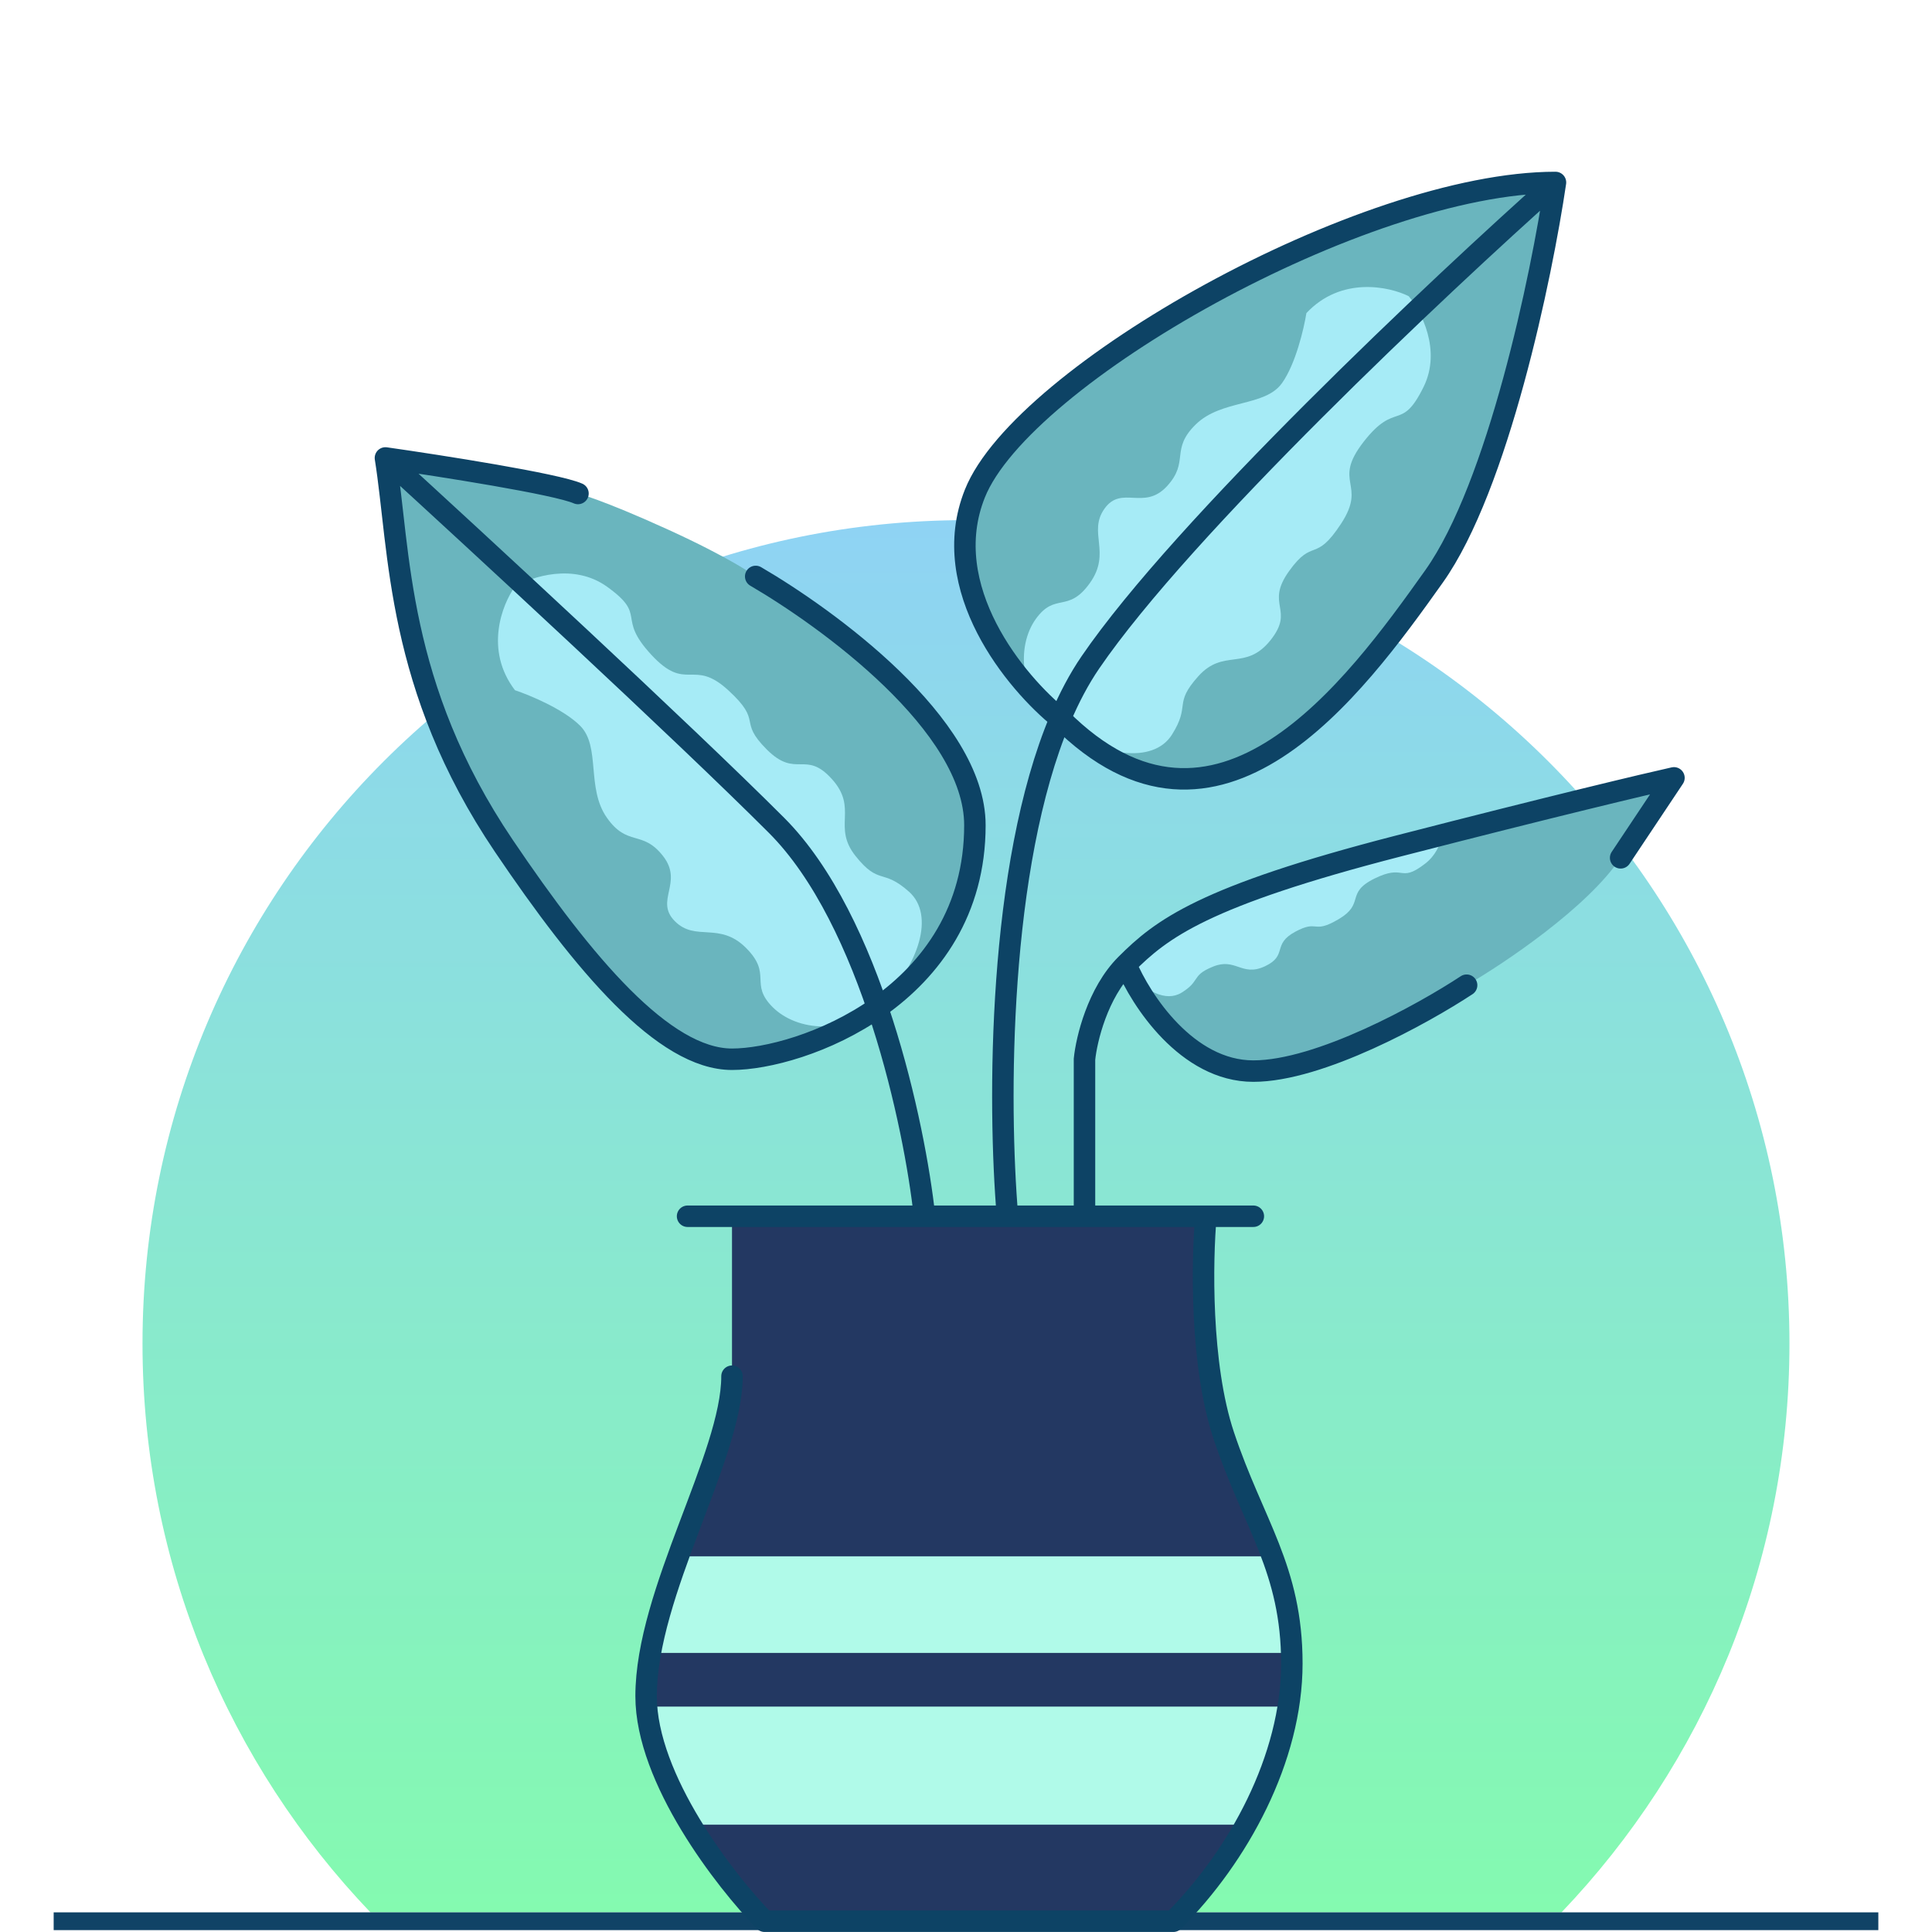
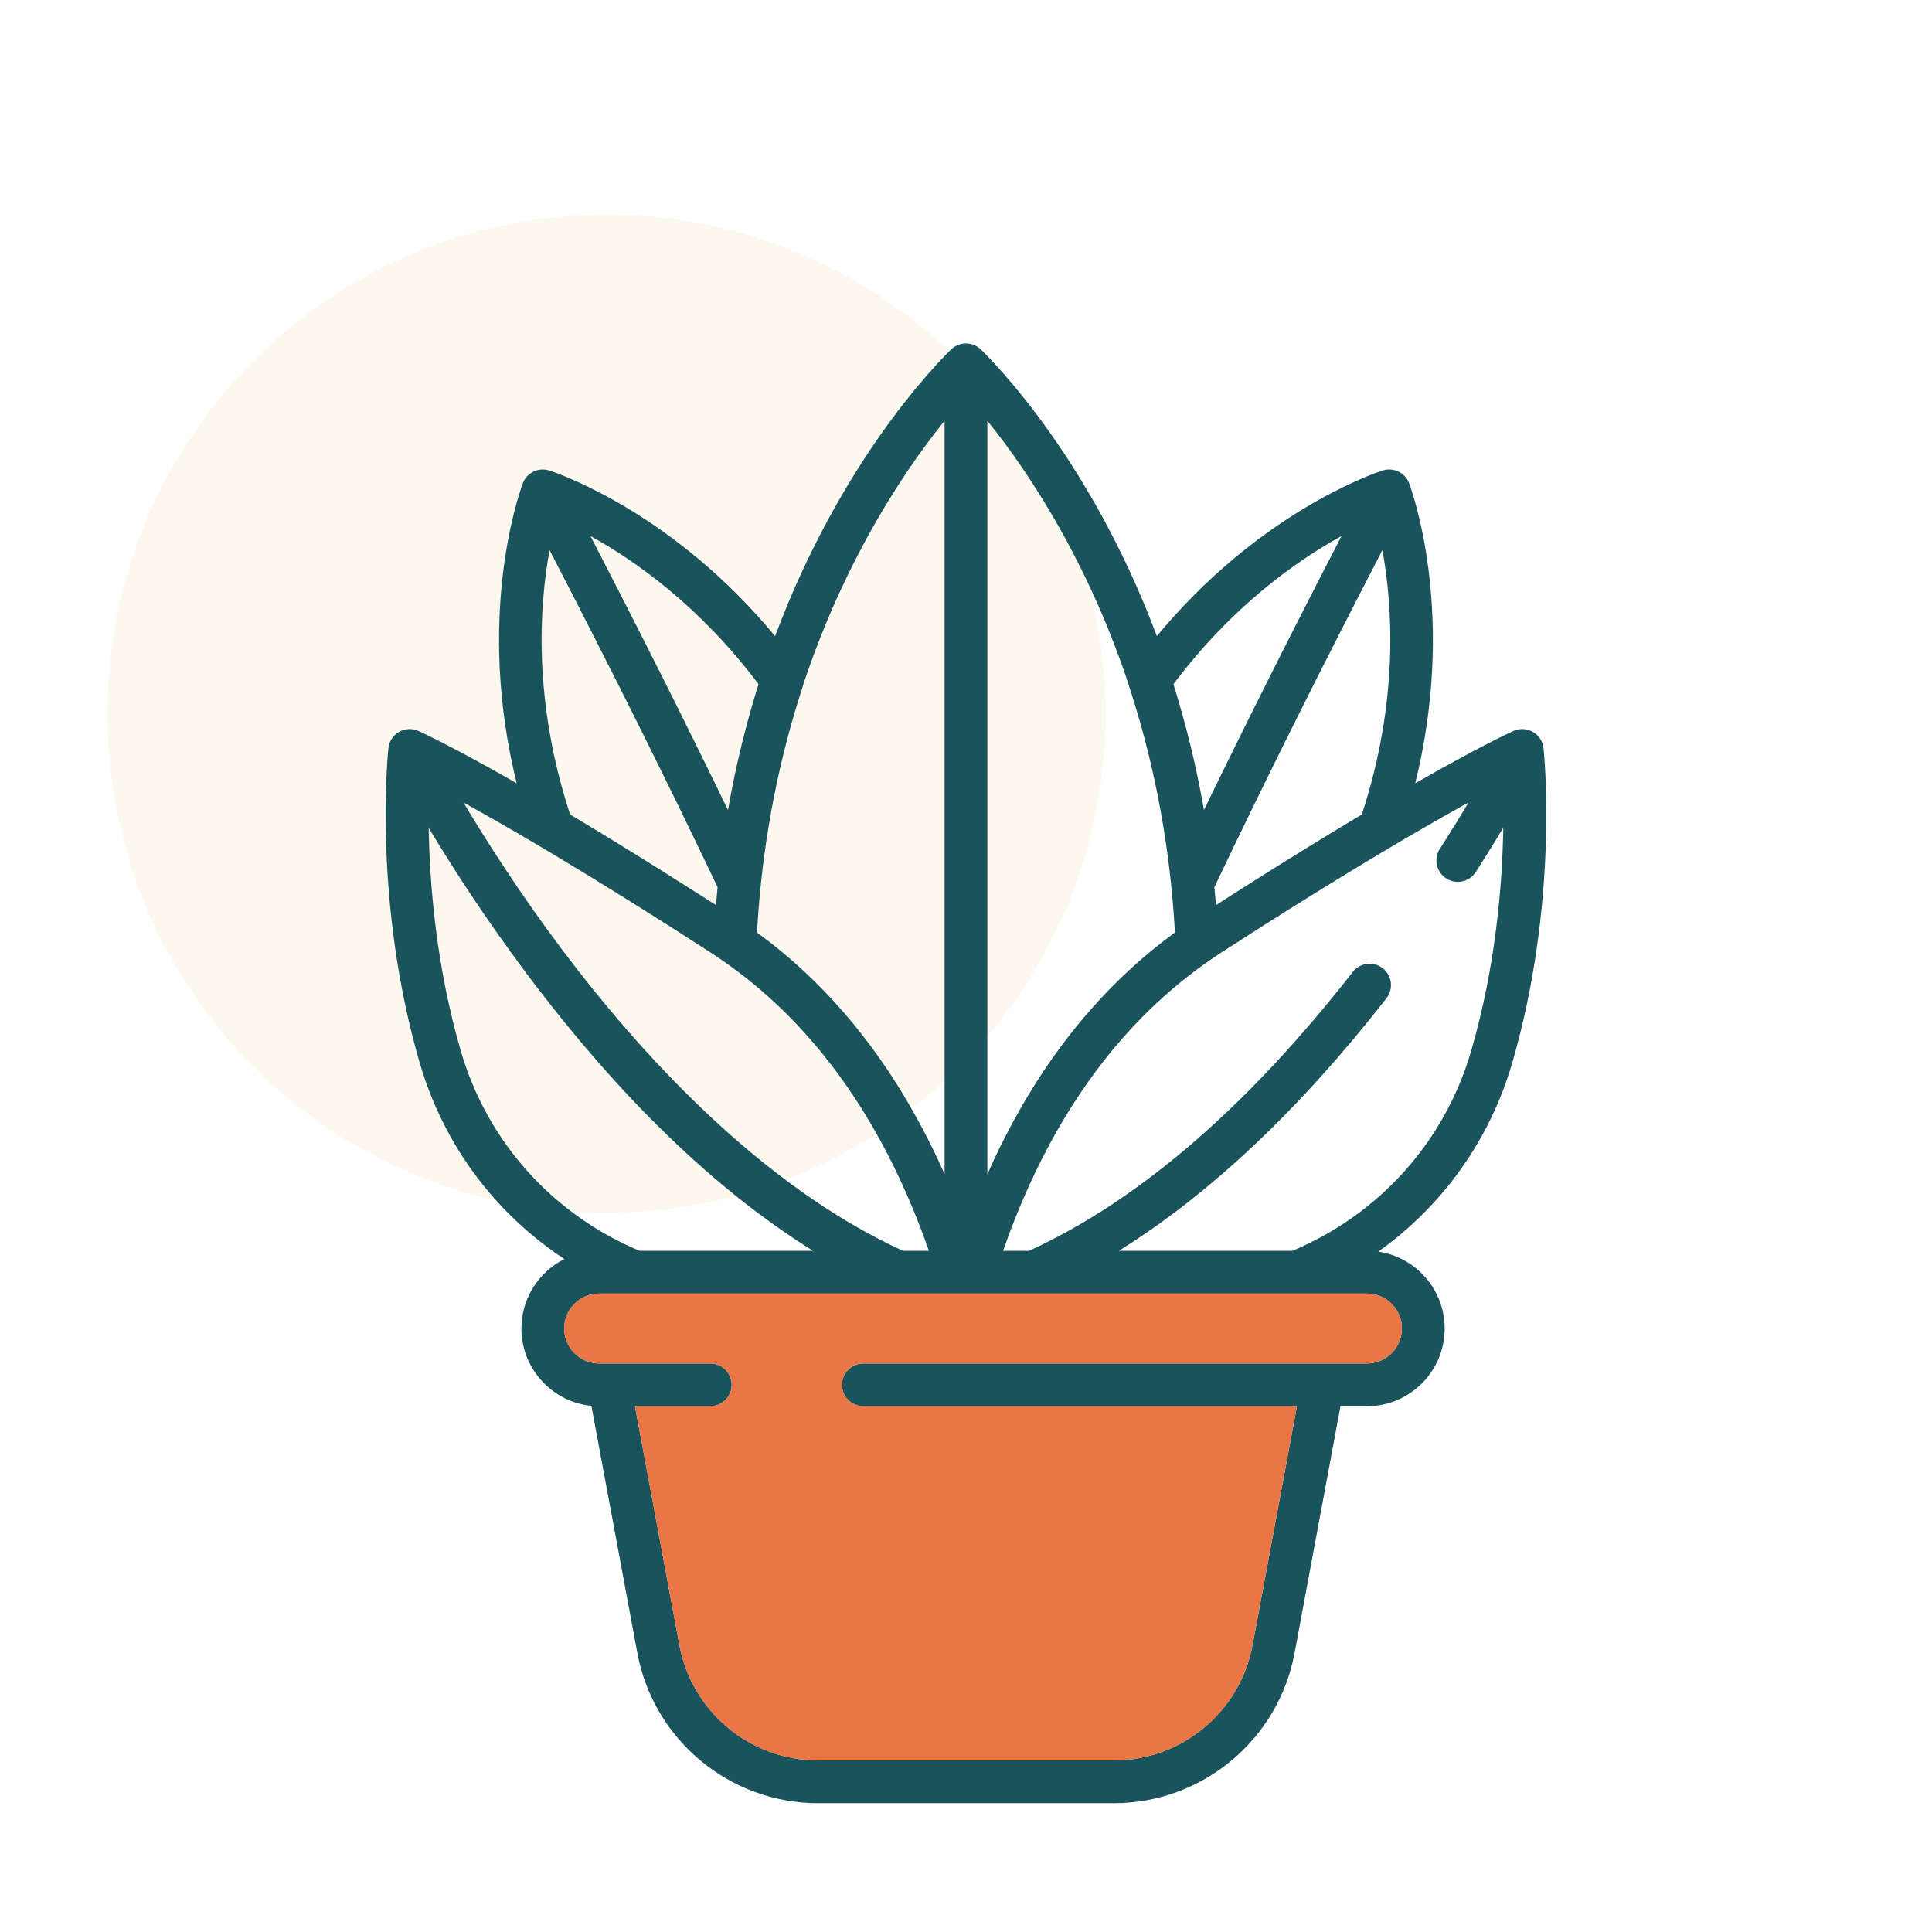
<svg xmlns="http://www.w3.org/2000/svg" width="180" height="180" viewBox="0 0 180 180" fill="none">
-   <path fill-rule="evenodd" clip-rule="evenodd" d="M145.482 178.169C158.639 164.396 166.719 145.732 166.719 125.182C166.719 82.81 132.37 48.461 89.998 48.461C47.626 48.461 13.277 82.81 13.277 125.182C13.277 145.732 21.358 164.396 34.514 178.169H145.482Z" fill="url(#paint0_linear)" />
-   <rect x="5" y="178.169" width="170" height="1.656" fill="#104366" />
-   <path d="M114.01 133.737C111.802 127.114 111.986 117.363 112.354 113.315H101.039H93.864H86.137H68.199V128.218C68.199 135.669 60.195 148.364 60.195 158.023C60.195 165.75 67.555 175.225 71.234 178.997H109.319C115.39 172.925 120.358 163.818 120.358 154.987C120.358 146.156 116.77 142.016 114.01 133.737Z" fill="#233862" />
-   <path fill-rule="evenodd" clip-rule="evenodd" d="M118.397 145H63.051C61.955 148.03 60.967 151.091 60.444 154H120.199C120.088 150.454 119.38 147.669 118.397 145ZM119.887 159H60.09C60.363 162.604 62.086 166.51 64.196 170H115.947C117.865 166.55 119.28 162.795 119.887 159Z" fill="#B0FAE9" />
-   <path d="M81.758 93.886C84.271 101.277 85.648 108.809 86.137 113.315H93.865C92.977 102.826 92.967 80.719 98.787 66.951C94.662 63.64 87.296 54.808 90.829 45.977C95.245 34.938 126.982 17 144.92 17C143.632 25.739 139.566 45.315 133.605 53.705C126.154 64.192 113.414 81.578 98.787 66.951C92.967 80.719 92.977 102.826 93.865 113.315H101.04V98.688C101.224 96.849 102.254 92.507 104.904 89.857C108.215 86.545 112.079 83.51 130.293 78.818C144.865 75.065 153.475 73.023 155.959 72.471L150.991 79.922C147.9 84.558 140.136 89.765 136.641 91.789C132.593 94.457 122.952 99.792 116.771 99.792C110.589 99.792 106.284 93.169 104.904 89.857C102.254 92.507 101.224 96.849 101.04 98.688V113.315H93.865H86.137C85.648 108.809 84.271 101.277 81.758 93.886C76.925 97.266 71.343 98.688 68.199 98.688C61.852 98.688 54.408 89.857 46.949 78.818C36.88 63.916 37.29 51.313 35.91 42.666C41.062 43.401 51.861 45.094 53.849 45.977C53.849 45.977 56.056 46.529 62.128 49.289C68.199 52.049 70.407 53.705 70.407 53.705C77.03 57.568 90.829 67.503 90.829 76.886C90.829 84.964 86.682 90.442 81.758 93.886Z" fill="#6AB5BE" />
-   <path d="M54.051 67.618C52.505 66.073 49.359 64.767 47.979 64.307C45.109 60.553 46.783 56.303 47.979 54.648C49.543 53.728 53.444 52.44 56.535 54.648C60.398 57.407 57.362 57.407 60.674 60.995C63.986 64.583 64.538 61.271 67.849 64.307C71.161 67.342 68.677 67.066 71.437 69.826C74.197 72.586 75.025 69.826 77.508 72.586C79.992 75.346 77.508 77.001 79.716 79.761C81.924 82.521 82.2 80.865 84.684 83.073C87.168 85.281 85.512 89.972 82.2 93.284C78.888 96.596 74.197 96.044 71.989 93.836C69.781 91.628 71.989 90.8 69.505 88.316C67.022 85.833 64.814 87.764 62.882 85.833C60.95 83.901 63.71 82.245 61.778 79.761C59.846 77.277 58.466 78.933 56.535 76.174C54.603 73.414 55.983 69.55 54.051 67.618Z" fill="#A6EBF6" />
-   <path d="M119.437 35.7C120.71 33.923 121.485 30.606 121.714 29.17C124.948 25.726 129.415 26.684 131.243 27.594C132.406 28.986 134.313 32.624 132.639 36.034C130.547 40.296 130.052 37.301 127.052 41.154C124.053 45.007 127.411 45.011 124.956 48.774C122.501 52.536 122.368 50.041 120.096 53.214C117.823 56.387 120.681 56.753 118.364 59.654C116.046 62.555 114.007 60.375 111.645 63.003C109.282 65.632 110.961 65.634 109.188 68.445C107.415 71.255 102.516 70.387 98.709 67.66C94.901 64.933 94.68 60.214 96.498 57.676C98.316 55.138 99.493 57.181 101.538 54.325C103.583 51.469 101.317 49.606 102.908 47.385C104.499 45.164 106.583 47.617 108.718 45.305C110.853 42.994 108.994 41.903 111.402 39.547C113.809 37.19 117.846 37.921 119.437 35.7Z" fill="#A6EBF6" />
-   <path fill-rule="evenodd" clip-rule="evenodd" d="M104.902 89.805C108.214 86.494 112.078 83.458 130.292 78.767C131.717 78.4 133.084 78.049 134.395 77.715C134.203 78.697 133.737 79.723 132.776 80.464C131.501 81.448 131.057 81.391 130.506 81.321C130.014 81.258 129.436 81.184 128.106 81.83C126.638 82.543 126.458 83.143 126.273 83.763C126.103 84.333 125.928 84.919 124.739 85.625C123.436 86.398 122.991 86.358 122.543 86.317C122.137 86.28 121.729 86.243 120.681 86.805C119.577 87.397 119.41 87.948 119.25 88.478C119.09 89.008 118.936 89.516 117.858 90.023C116.748 90.545 116.062 90.313 115.371 90.08C114.718 89.86 114.061 89.638 113.038 90.048C111.89 90.509 111.655 90.86 111.384 91.265C111.158 91.603 110.907 91.978 110.08 92.486C108.619 93.383 106.669 92.34 105.222 90.52C105.102 90.269 104.996 90.029 104.902 89.805Z" fill="#A6EBF6" />
-   <path d="M64.059 113.315H86.137M116.771 113.315H112.355M112.355 113.315C111.987 117.363 111.803 127.114 114.011 133.737C116.771 142.016 120.358 146.156 120.358 154.987C120.358 163.818 115.391 172.925 109.319 178.997H71.235C67.555 175.225 60.196 165.75 60.196 158.023C60.196 148.364 68.199 135.669 68.199 128.218M112.355 113.315H101.04M86.137 113.315C85.218 104.852 81.17 85.718 72.339 76.886C63.508 68.055 44.373 50.393 35.91 42.666M86.137 113.315H93.865M35.91 42.666C37.29 51.313 36.88 63.916 46.949 78.818C54.408 89.857 61.852 98.688 68.199 98.688C74.546 98.688 90.829 92.893 90.829 76.886C90.829 67.503 77.03 57.568 70.407 53.705M35.91 42.666C41.062 43.401 51.861 45.094 53.849 45.977M93.865 113.315C92.977 102.826 92.967 80.719 98.787 66.951M93.865 113.315H101.04M144.92 17C134.065 26.659 110.202 49.123 101.592 61.708C100.533 63.255 99.603 65.021 98.787 66.951M144.92 17C143.632 25.739 139.566 45.315 133.605 53.705C126.154 64.192 113.414 81.578 98.787 66.951M144.92 17C126.982 17 95.245 34.938 90.829 45.977C87.296 54.808 94.662 63.64 98.787 66.951M101.04 113.315V98.688C101.224 96.849 102.254 92.507 104.904 89.857M104.904 89.857C108.215 86.545 112.079 83.51 130.293 78.818C144.865 75.065 153.475 73.023 155.959 72.471L150.991 79.922M104.904 89.857C106.284 93.169 110.589 99.792 116.771 99.792C122.952 99.792 132.593 94.457 136.641 91.789" stroke="#0D4365" stroke-width="2" stroke-linecap="round" stroke-linejoin="round" />
-   <defs>
-     <linearGradient id="paint0_linear" x1="89.998" y1="48.461" x2="89.998" y2="178.169" gradientUnits="userSpaceOnUse">
-       <stop stop-color="#8FD3F4" />
-       <stop offset="1" stop-color="#84FAB0" />
-     </linearGradient>
-   </defs>
+   <circle cx="56.5" cy="66.5" r="46.5" fill="#FAF3DD" fill-opacity="0.5" />
+   <path d="M140.891 99.021C145.256 84.022 143.869 70.286 143.808 69.708C143.807 69.704 143.806 69.7 143.806 69.696C143.797 69.622 143.786 69.549 143.769 69.477C143.768 69.471 143.766 69.466 143.765 69.46C143.749 69.395 143.731 69.332 143.709 69.27C143.702 69.248 143.693 69.227 143.685 69.206C143.667 69.159 143.647 69.113 143.626 69.067C143.616 69.045 143.605 69.024 143.594 69.002C143.57 68.957 143.545 68.912 143.518 68.868C143.507 68.851 143.496 68.833 143.485 68.816C143.449 68.762 143.41 68.709 143.369 68.658C143.365 68.653 143.361 68.648 143.357 68.643C143.309 68.585 143.258 68.53 143.203 68.478C143.196 68.472 143.189 68.466 143.183 68.46C143.136 68.417 143.088 68.376 143.037 68.337C143.019 68.323 142.999 68.31 142.98 68.297C142.94 68.268 142.898 68.24 142.855 68.214C142.844 68.207 142.834 68.199 142.822 68.192C142.809 68.184 142.795 68.179 142.781 68.172C142.763 68.162 142.746 68.15 142.727 68.141C142.703 68.129 142.68 68.12 142.656 68.109C142.631 68.098 142.605 68.086 142.579 68.075C142.531 68.055 142.482 68.038 142.432 68.022C142.413 68.016 142.394 68.009 142.375 68.003C142.231 67.962 142.085 67.938 141.94 67.93C141.925 67.929 141.912 67.929 141.898 67.929C141.84 67.927 141.782 67.927 141.724 67.93C141.702 67.931 141.679 67.933 141.657 67.935C141.607 67.939 141.558 67.945 141.508 67.953C141.484 67.957 141.46 67.961 141.436 67.966C141.385 67.977 141.335 67.989 141.285 68.003C141.265 68.009 141.244 68.014 141.224 68.02C141.155 68.042 141.088 68.067 141.022 68.096C141.02 68.097 141.018 68.098 141.016 68.098C140.82 68.186 138.037 69.441 131.856 72.975C135.633 57.719 131.791 46.404 131.295 45.049C131.289 45.033 131.282 45.019 131.276 45.004C131.264 44.973 131.251 44.943 131.237 44.913C131.224 44.883 131.21 44.853 131.195 44.824C131.181 44.797 131.165 44.769 131.15 44.742C131.133 44.712 131.116 44.684 131.097 44.655C131.081 44.63 131.064 44.605 131.047 44.581C131.027 44.553 131.007 44.525 130.986 44.498C130.967 44.474 130.947 44.451 130.927 44.428C130.905 44.403 130.883 44.378 130.86 44.354C130.839 44.332 130.816 44.31 130.794 44.289C130.769 44.266 130.745 44.243 130.719 44.221C130.696 44.202 130.672 44.182 130.648 44.163C130.62 44.142 130.592 44.121 130.563 44.101C130.54 44.085 130.516 44.068 130.491 44.053C130.459 44.032 130.426 44.013 130.393 43.995C130.378 43.986 130.364 43.977 130.348 43.968C130.339 43.964 130.33 43.96 130.321 43.956C130.287 43.939 130.253 43.924 130.218 43.908C130.192 43.897 130.165 43.885 130.139 43.875C130.107 43.862 130.075 43.852 130.042 43.842C130.013 43.832 129.983 43.821 129.953 43.813C129.923 43.805 129.892 43.798 129.86 43.791C129.829 43.784 129.798 43.776 129.766 43.771C129.733 43.765 129.7 43.762 129.668 43.758C129.637 43.754 129.607 43.749 129.577 43.747C129.54 43.744 129.502 43.744 129.465 43.743C129.439 43.742 129.413 43.741 129.387 43.741C129.348 43.742 129.308 43.746 129.269 43.749C129.244 43.751 129.22 43.751 129.195 43.754C129.159 43.758 129.124 43.765 129.088 43.771C129.06 43.776 129.031 43.78 129.003 43.786C128.973 43.793 128.943 43.801 128.913 43.809C128.88 43.819 128.846 43.827 128.812 43.838C128.807 43.839 128.801 43.84 128.796 43.842C127.549 44.256 117.112 47.977 107.782 59.267C101.688 42.993 92.805 33.94 91.385 32.562C91.369 32.547 91.352 32.533 91.335 32.519C91.307 32.493 91.278 32.467 91.248 32.443C91.225 32.423 91.2 32.406 91.176 32.388C91.148 32.368 91.121 32.348 91.093 32.329C91.066 32.311 91.038 32.295 91.01 32.278C90.983 32.262 90.956 32.245 90.927 32.23C90.899 32.215 90.87 32.202 90.84 32.189C90.811 32.175 90.782 32.161 90.752 32.148C90.723 32.137 90.694 32.127 90.664 32.116C90.633 32.105 90.602 32.093 90.57 32.084C90.54 32.075 90.51 32.068 90.48 32.061C90.448 32.053 90.415 32.044 90.382 32.038C90.349 32.031 90.314 32.027 90.28 32.022C90.251 32.017 90.222 32.012 90.192 32.009C90.133 32.004 90.074 32.001 90.015 32.001C90.009 32.001 90.003 32 89.997 32C89.991 32 89.985 32.001 89.979 32.001C89.92 32.001 89.861 32.004 89.803 32.01C89.773 32.013 89.743 32.018 89.714 32.022C89.68 32.027 89.645 32.031 89.612 32.038C89.578 32.044 89.547 32.053 89.514 32.061C89.484 32.069 89.454 32.075 89.425 32.084C89.392 32.094 89.361 32.105 89.33 32.117C89.3 32.127 89.271 32.137 89.242 32.149C89.212 32.161 89.183 32.175 89.154 32.189C89.125 32.202 89.096 32.216 89.067 32.231C89.039 32.246 89.012 32.262 88.984 32.279C88.956 32.295 88.928 32.311 88.901 32.329C88.873 32.348 88.846 32.368 88.819 32.389C88.794 32.407 88.77 32.424 88.746 32.443C88.716 32.467 88.688 32.493 88.659 32.519C88.643 32.534 88.626 32.547 88.61 32.563C87.19 33.94 78.306 42.994 72.213 59.268C62.882 47.978 52.446 44.257 51.199 43.843C51.193 43.841 51.187 43.84 51.182 43.838C51.151 43.828 51.119 43.82 51.087 43.812C51.055 43.803 51.023 43.794 50.991 43.786C50.966 43.781 50.942 43.778 50.917 43.774C50.877 43.766 50.838 43.759 50.798 43.754C50.779 43.752 50.76 43.752 50.741 43.75C50.696 43.746 50.651 43.742 50.606 43.742C50.586 43.741 50.566 43.743 50.546 43.743C50.502 43.743 50.459 43.744 50.416 43.747C50.39 43.749 50.364 43.754 50.339 43.757C50.301 43.761 50.264 43.765 50.228 43.771C50.198 43.776 50.169 43.784 50.139 43.79C50.107 43.798 50.073 43.804 50.041 43.813C50.011 43.822 49.983 43.832 49.953 43.841C49.921 43.852 49.888 43.862 49.856 43.875C49.829 43.885 49.802 43.898 49.775 43.909C49.742 43.924 49.708 43.938 49.676 43.955C49.666 43.96 49.657 43.963 49.647 43.968C49.631 43.977 49.615 43.988 49.599 43.997C49.567 44.014 49.536 44.032 49.506 44.052C49.48 44.068 49.455 44.085 49.429 44.103C49.402 44.122 49.375 44.142 49.349 44.162C49.323 44.182 49.298 44.202 49.274 44.223C49.25 44.244 49.226 44.265 49.203 44.287C49.179 44.31 49.156 44.332 49.134 44.355C49.111 44.379 49.09 44.403 49.069 44.427C49.048 44.451 49.028 44.475 49.008 44.5C48.988 44.526 48.968 44.552 48.949 44.579C48.931 44.604 48.913 44.63 48.897 44.656C48.879 44.684 48.862 44.712 48.845 44.741C48.829 44.769 48.814 44.797 48.8 44.825C48.785 44.854 48.771 44.883 48.758 44.912C48.744 44.943 48.731 44.973 48.719 45.004C48.713 45.019 48.706 45.033 48.7 45.049C48.204 46.404 44.362 57.719 48.138 72.975C41.957 69.441 39.174 68.186 38.978 68.098C38.976 68.097 38.974 68.097 38.972 68.096C38.907 68.067 38.84 68.042 38.772 68.02C38.75 68.013 38.727 68.008 38.705 68.002C38.658 67.989 38.609 67.976 38.56 67.966C38.535 67.961 38.509 67.957 38.484 67.953C38.436 67.945 38.388 67.94 38.34 67.935C38.316 67.933 38.292 67.931 38.269 67.93C38.213 67.927 38.158 67.927 38.102 67.929C38.086 67.929 38.069 67.929 38.053 67.93C37.909 67.938 37.764 67.962 37.621 68.003C37.599 68.01 37.578 68.018 37.556 68.025C37.509 68.04 37.463 68.056 37.417 68.074C37.389 68.086 37.361 68.099 37.334 68.112C37.312 68.121 37.289 68.13 37.268 68.141C37.25 68.15 37.234 68.161 37.217 68.17C37.202 68.178 37.187 68.184 37.172 68.192C37.16 68.2 37.149 68.209 37.136 68.216C37.096 68.24 37.057 68.266 37.019 68.293C36.998 68.308 36.976 68.323 36.955 68.339C36.908 68.375 36.864 68.413 36.821 68.452C36.811 68.461 36.8 68.47 36.79 68.479C36.737 68.53 36.686 68.584 36.639 68.641C36.632 68.649 36.626 68.658 36.62 68.667C36.581 68.714 36.545 68.763 36.511 68.814C36.498 68.833 36.487 68.853 36.475 68.873C36.449 68.914 36.425 68.956 36.402 68.999C36.39 69.023 36.379 69.046 36.367 69.07C36.347 69.113 36.329 69.157 36.312 69.201C36.303 69.225 36.293 69.248 36.285 69.271C36.265 69.33 36.248 69.389 36.233 69.449C36.231 69.459 36.227 69.468 36.225 69.478C36.209 69.549 36.197 69.621 36.189 69.694C36.188 69.699 36.187 69.704 36.187 69.708C36.125 70.286 34.739 84.022 39.103 99.021C41.313 106.618 46.093 113.028 52.581 117.3C50.21 118.491 48.579 120.945 48.579 123.774C48.579 127.523 51.443 130.615 55.098 130.979L59.377 153.989C60.887 162.107 67.976 168 76.234 168H103.76C112.017 168 119.107 162.107 120.617 153.989L124.889 131.015H127.355C131.347 131.015 134.596 127.766 134.596 123.774C134.596 120.141 131.906 117.125 128.414 116.611C134.392 112.352 138.796 106.221 140.891 99.021ZM126.876 75.887C123.61 77.836 119.719 80.227 115.146 83.139C115.105 83.165 115.064 83.192 115.023 83.218C114.482 83.562 113.933 83.914 113.373 84.273C113.344 84.291 113.316 84.309 113.287 84.328C113.275 84.175 113.261 84.023 113.248 83.871C113.214 83.465 113.178 83.061 113.139 82.659C117.766 72.93 123.021 62.388 128.795 51.252C129.747 56.443 130.348 65.302 126.876 75.887ZM124.988 49.936C120.363 58.867 116.072 67.417 112.17 75.471C111.436 71.263 110.458 67.352 109.324 63.746C114.781 56.476 120.822 52.235 124.988 49.936ZM105.169 63.825C105.183 63.888 105.198 63.95 105.218 64.011C107.39 70.637 108.768 77.617 109.327 84.802C109.332 84.857 109.336 84.912 109.34 84.968C109.371 85.38 109.399 85.793 109.425 86.206C109.433 86.325 109.44 86.443 109.447 86.562C109.454 86.67 109.458 86.778 109.464 86.886C103.026 91.575 97.746 97.927 93.677 105.863C93.667 105.882 93.658 105.901 93.648 105.92C93.493 106.223 93.339 106.528 93.188 106.836C93.163 106.887 93.138 106.938 93.113 106.989C92.969 107.284 92.826 107.58 92.685 107.879C92.66 107.932 92.635 107.985 92.611 108.038C92.4 108.488 92.193 108.942 91.99 109.402V39.204C93.959 41.642 96.528 45.208 99.111 49.907C101.553 54.352 103.573 58.998 105.169 63.825ZM74.776 64.011C74.796 63.95 74.811 63.888 74.825 63.825C76.421 58.998 78.441 54.352 80.884 49.907C83.466 45.208 86.035 41.642 88.005 39.204V109.402C87.801 108.941 87.594 108.486 87.383 108.035C87.359 107.984 87.335 107.932 87.31 107.88C87.169 107.58 87.025 107.283 86.881 106.988C86.856 106.937 86.831 106.886 86.807 106.836C86.655 106.528 86.502 106.223 86.347 105.919C86.337 105.9 86.327 105.881 86.317 105.863C82.248 97.927 76.968 91.574 70.53 86.885C70.536 86.777 70.541 86.669 70.547 86.561C70.554 86.443 70.562 86.325 70.569 86.206C70.595 85.792 70.623 85.379 70.654 84.967C70.659 84.912 70.663 84.856 70.667 84.801C71.226 77.617 72.605 70.637 74.776 64.011ZM70.67 63.746C69.535 67.352 68.558 71.263 67.824 75.472C63.923 67.418 59.631 58.869 55.005 49.936C59.173 52.235 65.213 56.476 70.67 63.746ZM51.2 51.252C56.974 62.39 62.229 72.932 66.855 82.659C66.816 83.061 66.78 83.465 66.746 83.871C66.734 84.024 66.719 84.176 66.707 84.328C66.678 84.31 66.65 84.292 66.621 84.274C66.053 83.909 65.495 83.552 64.946 83.202C64.918 83.185 64.891 83.167 64.863 83.15C60.284 80.233 56.388 77.839 53.118 75.888C49.645 65.302 50.247 56.443 51.2 51.252ZM56.622 82.682C56.812 82.799 57.003 82.918 57.194 83.036C57.624 83.302 58.061 83.574 58.506 83.852C58.835 84.057 59.165 84.263 59.498 84.472C59.755 84.633 60.013 84.795 60.274 84.96C60.744 85.256 61.218 85.555 61.695 85.857C61.864 85.965 62.033 86.072 62.205 86.181C62.771 86.54 63.341 86.904 63.916 87.272C64.052 87.359 64.19 87.447 64.327 87.535C64.95 87.935 65.577 88.338 66.21 88.747C66.437 88.893 66.661 89.044 66.885 89.194C67.032 89.294 67.183 89.397 67.341 89.507C67.343 89.508 67.346 89.51 67.348 89.511C67.348 89.511 67.348 89.511 67.348 89.512C75.351 95.061 81.513 103.378 85.712 114.275C85.738 114.343 85.763 114.412 85.789 114.48C85.909 114.794 86.028 115.109 86.145 115.427C86.198 115.572 86.249 115.719 86.301 115.864C86.381 116.087 86.461 116.308 86.54 116.533H84.123C70.737 110.412 59.512 97.965 52.428 88.553C48.46 83.281 45.318 78.354 43.178 74.765C46.282 76.478 50.706 79.028 56.622 82.682ZM42.929 97.907C40.637 90.03 40.027 82.398 39.942 77.132C42.115 80.757 45.24 85.623 49.199 90.889C57.781 102.304 66.682 110.896 75.744 116.533H59.574C51.436 113.106 45.381 106.337 42.929 97.907ZM130.612 123.774C130.612 125.569 129.151 127.03 127.355 127.03H80.434C79.334 127.03 78.442 127.922 78.442 129.022C78.442 130.123 79.334 131.015 80.434 131.015H120.836L116.699 153.26C115.54 159.492 110.099 164.016 103.76 164.016H76.234C69.895 164.016 64.453 159.492 63.295 153.26L59.157 131.015H66.179C67.279 131.015 68.171 130.123 68.171 129.022C68.171 127.922 67.279 127.03 66.179 127.03H55.829C55.82 127.03 55.829 127.03 55.82 127.03C54.024 127.03 52.563 125.569 52.563 123.774C52.563 121.978 54.024 120.517 55.82 120.517H127.355C129.151 120.517 130.612 121.978 130.612 123.774ZM120.421 116.533H104.245C112.726 111.252 121.085 103.369 129.174 93.005C129.851 92.138 129.697 90.886 128.829 90.209C127.963 89.533 126.71 89.687 126.033 90.554C116.234 103.108 106.109 111.84 95.939 116.506C95.921 116.514 95.905 116.525 95.888 116.533H93.455C93.533 116.309 93.613 116.087 93.693 115.865C93.745 115.719 93.797 115.573 93.85 115.428C93.966 115.11 94.085 114.795 94.205 114.481C94.231 114.413 94.257 114.343 94.283 114.275C98.481 103.378 104.644 95.062 112.646 89.512C112.646 89.512 112.647 89.512 112.647 89.512C112.649 89.51 112.651 89.509 112.653 89.507C112.812 89.397 112.962 89.294 113.109 89.195C113.333 89.044 113.557 88.894 113.784 88.747C114.416 88.339 115.041 87.937 115.663 87.539C115.803 87.449 115.944 87.359 116.083 87.27C116.654 86.904 117.221 86.542 117.783 86.185C117.962 86.071 118.139 85.959 118.316 85.847C118.777 85.555 119.235 85.266 119.69 84.979C119.969 84.804 120.244 84.631 120.517 84.46C120.836 84.26 121.153 84.061 121.469 83.865C121.949 83.565 122.419 83.272 122.881 82.987C123.039 82.889 123.196 82.791 123.352 82.695C129.281 79.033 133.713 76.478 136.822 74.763C136.055 76.05 135.16 77.507 134.142 79.092C133.548 80.018 133.817 81.25 134.743 81.845C135.076 82.059 135.448 82.161 135.817 82.161C136.473 82.161 137.115 81.837 137.495 81.244C138.458 79.745 139.313 78.359 140.056 77.12C139.972 82.38 139.363 90.01 137.066 97.908C134.613 106.337 128.558 113.106 120.421 116.533Z" fill="#1A535C" />
+   <path d="M130.611 123.774C130.611 125.569 129.15 127.03 127.355 127.03H80.434C79.333 127.03 78.442 127.922 78.442 129.022C78.442 130.123 79.333 131.015 80.434 131.015H120.836L116.698 153.26C115.54 159.492 110.098 164.016 103.759 164.016H76.234C69.895 164.016 64.453 159.492 63.294 153.26L59.157 131.015H66.178C67.279 131.015 68.171 130.123 68.171 129.022C68.171 127.922 67.279 127.03 66.178 127.03H55.828C55.819 127.03 55.828 127.03 55.819 127.03C54.023 127.03 52.562 125.569 52.562 123.774C52.562 121.978 54.023 120.517 55.819 120.517H127.354C129.15 120.517 130.611 121.978 130.611 123.774Z" fill="#E97644" />
</svg>
